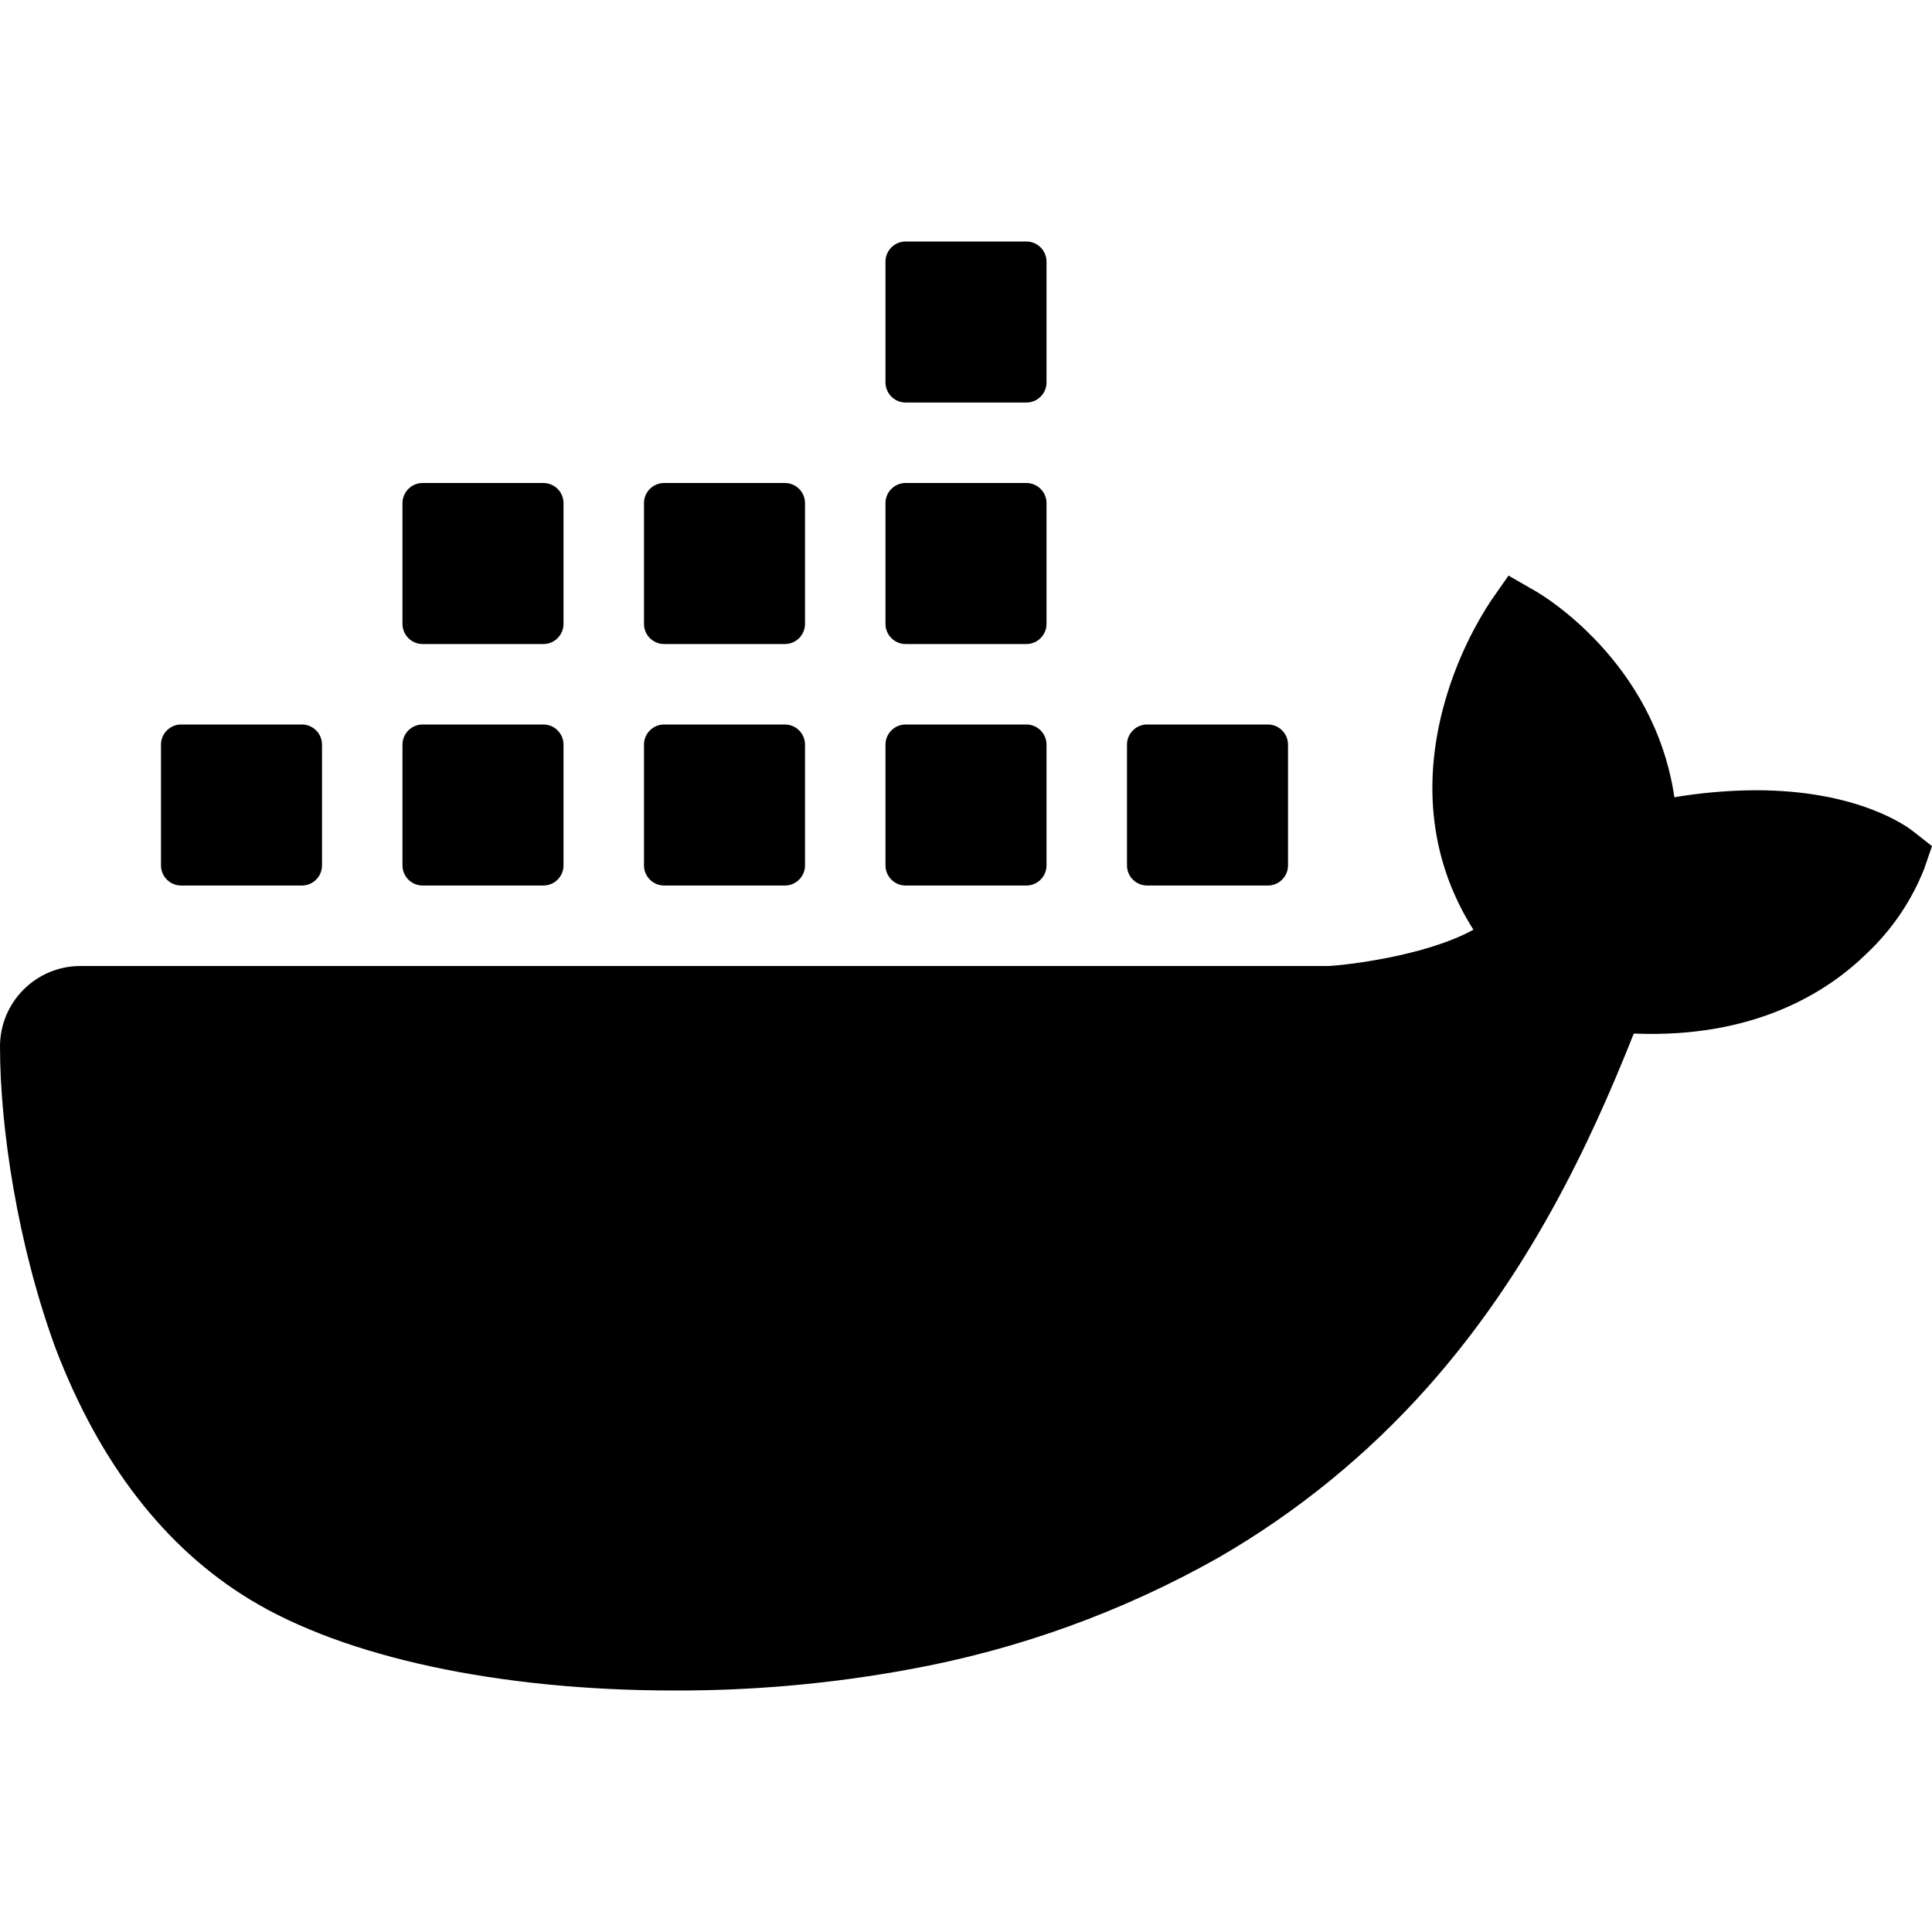
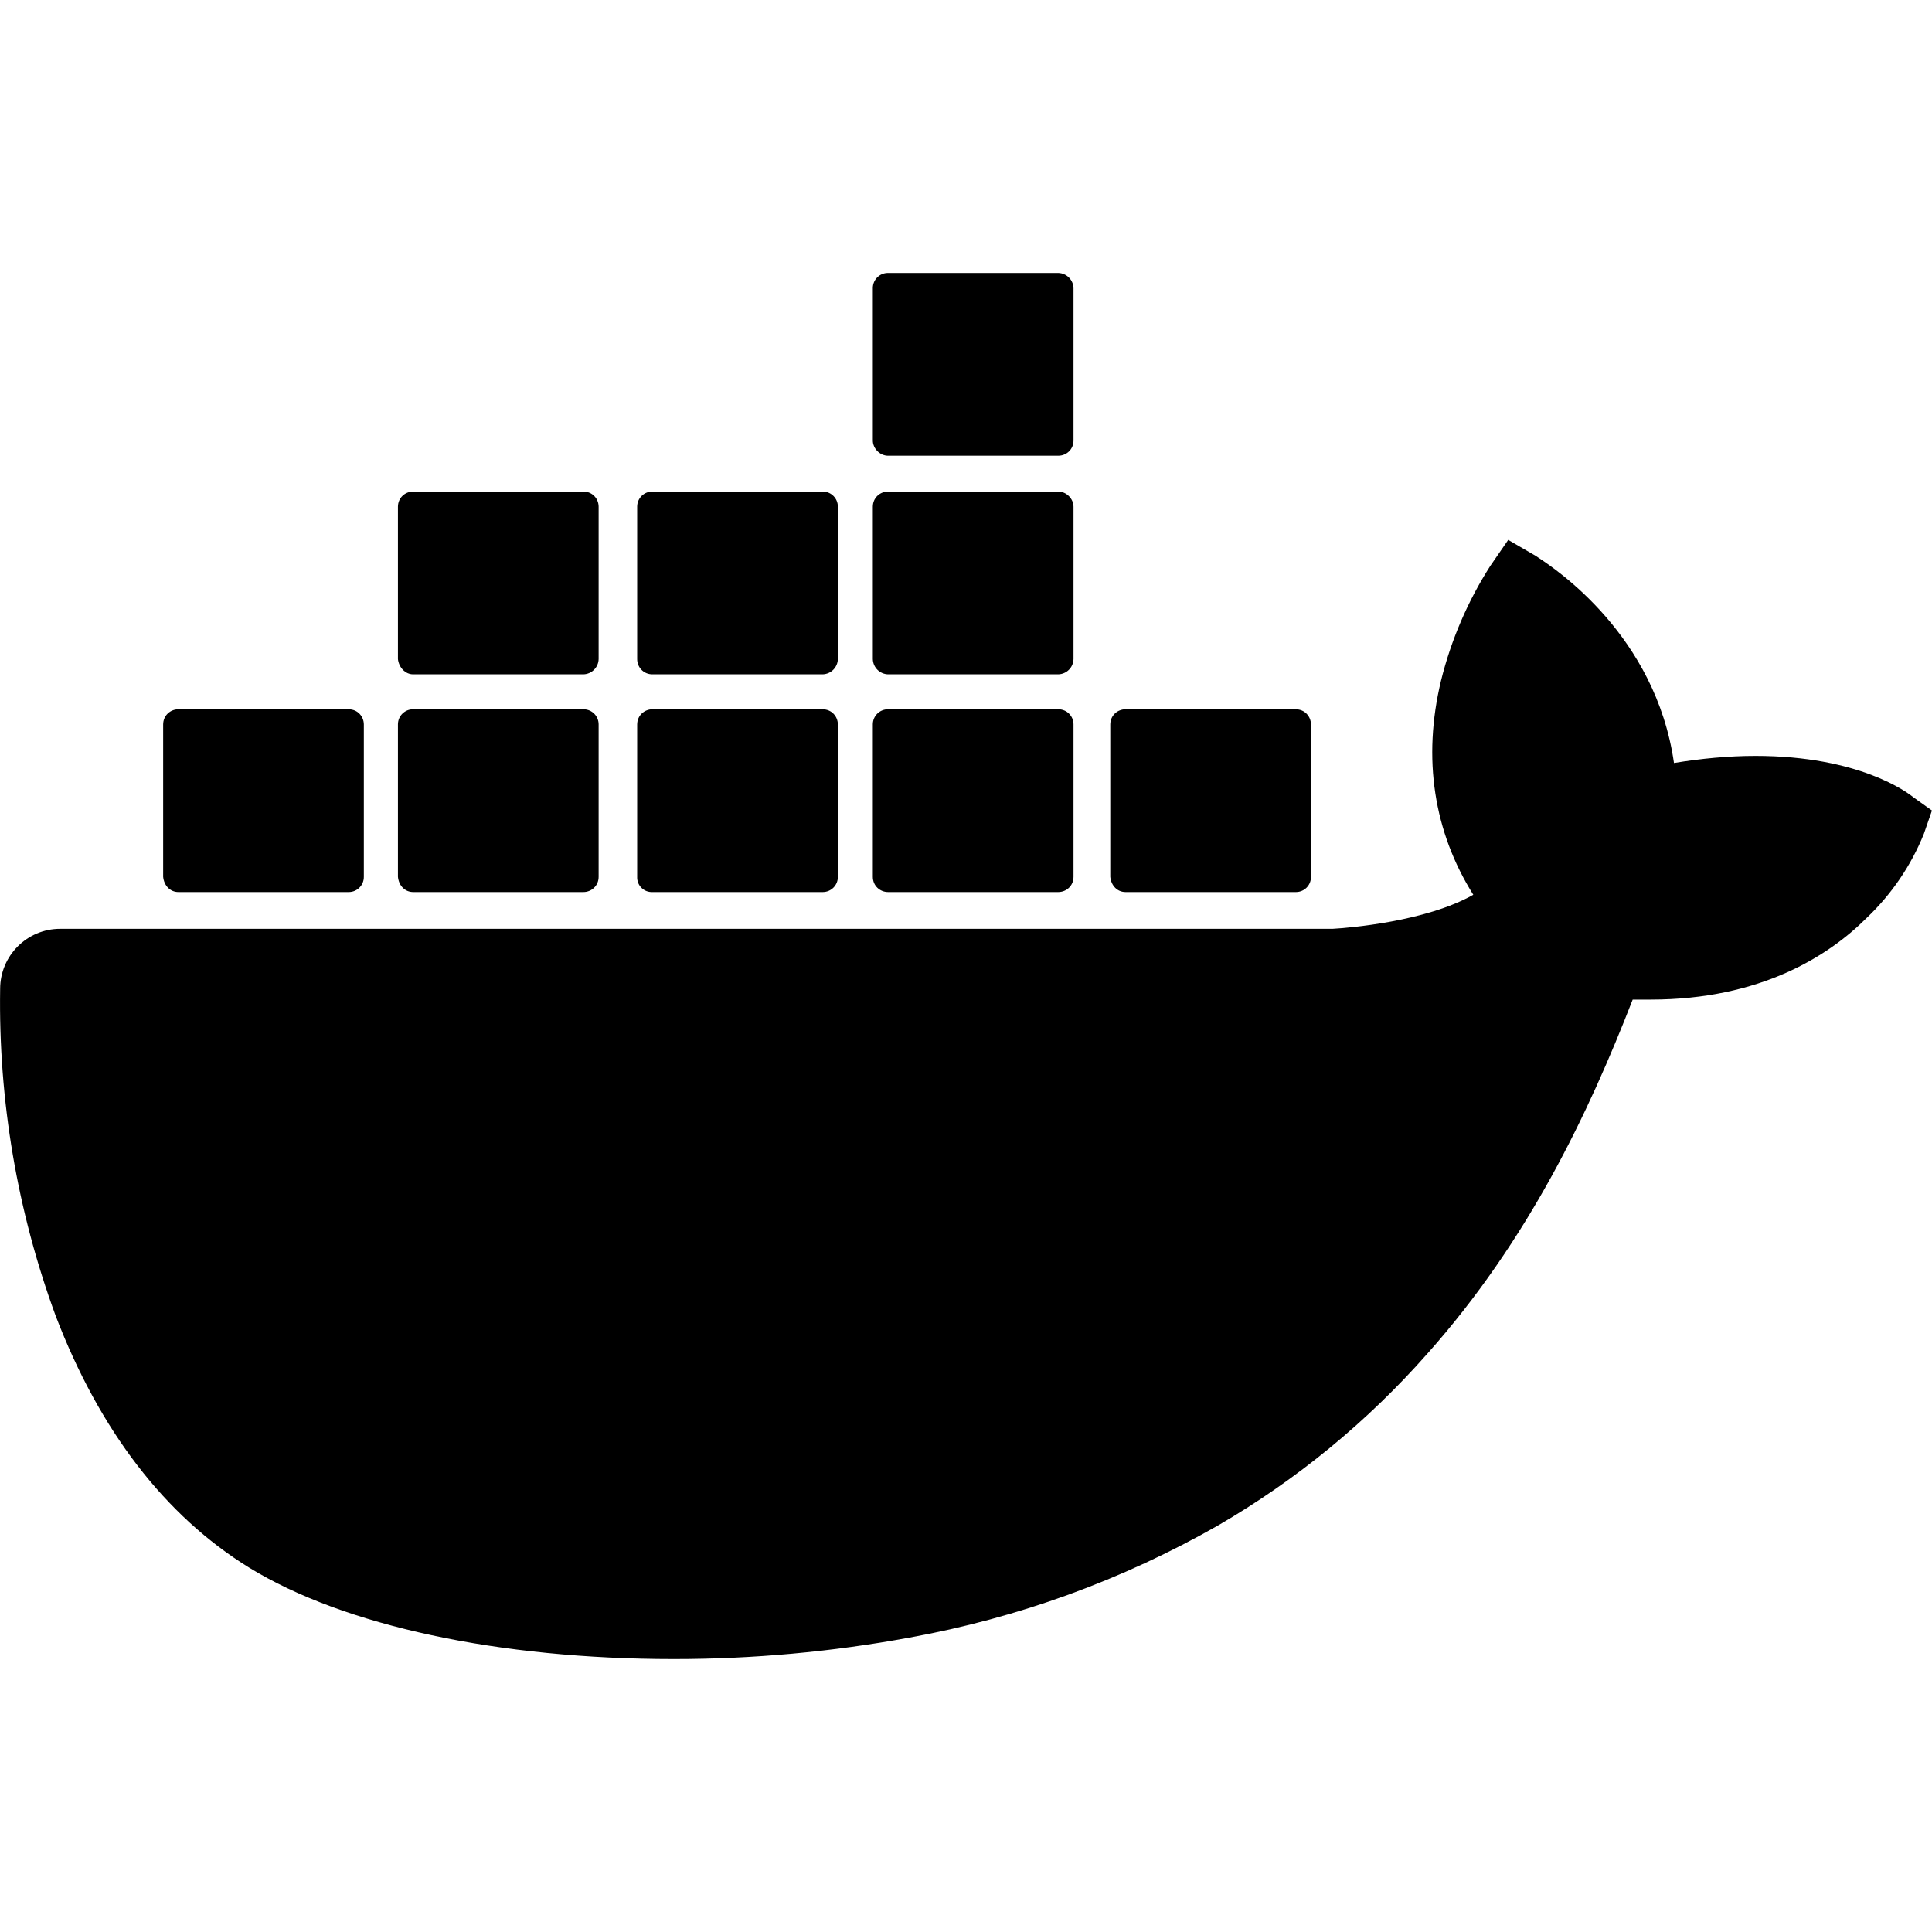
<svg xmlns="http://www.w3.org/2000/svg" xml:space="preserve" viewBox="0 0 40 40">
-   <path fill="#000" d="M18.75 5a.417.417 0 0 0-.417.417v2.5c0 .23.187.417.417.417h2.5c.23 0 .417-.187.417-.417v-2.5A.417.417 0 0 0 21.25 5h-2.5zm-10 5a.417.417 0 0 0-.417.417v2.5c0 .23.187.417.417.417h2.5c.23 0 .417-.187.417-.417v-2.5A.417.417 0 0 0 11.25 10h-2.5zm5 0a.417.417 0 0 0-.417.417v2.5c0 .23.187.417.417.417h2.5c.23 0 .417-.187.417-.417v-2.5A.417.417 0 0 0 16.25 10h-2.5zm5 0a.417.417 0 0 0-.417.417v2.5c0 .23.187.417.417.417h2.5c.23 0 .417-.187.417-.417v-2.5A.417.417 0 0 0 21.25 10h-2.5zm12.482 1.917-.378.542a7.664 7.664 0 0 0-1.019 2.373c-.382 1.611-.151 3.123.67 4.416-.992.551-2.684.74-3.006.752H1.667C.746 20 0 20.746 0 21.667c0 1.667.361 4.104 1.156 6.263.908 2.37 2.259 4.116 4.015 5.184C7.139 34.314 10.337 35 13.963 35a26.397 26.397 0 0 0 4.883-.441 20.452 20.452 0 0 0 6.372-2.305 17.51 17.51 0 0 0 4.349-3.545c2.087-2.353 3.331-4.975 4.256-7.303.004-.003.007-.003.011-.007 2.498.101 4.009-.864 4.824-1.667a4.865 4.865 0 0 0 1.178-1.738l.164-.476-.394-.309c-.108-.086-1.121-.848-3.257-.848-.564.003-1.127.052-1.683.145-.413-2.821-2.755-4.198-2.86-4.259l-.574-.33zM3.75 15a.417.417 0 0 0-.417.417v2.5c0 .23.187.417.417.417h2.5c.23 0 .417-.187.417-.417v-2.5A.417.417 0 0 0 6.25 15h-2.5zm5 0a.417.417 0 0 0-.417.417v2.5c0 .23.187.417.417.417h2.5c.23 0 .417-.187.417-.417v-2.5A.417.417 0 0 0 11.25 15h-2.5zm5 0a.417.417 0 0 0-.417.417v2.5c0 .23.187.417.417.417h2.5c.23 0 .417-.187.417-.417v-2.5A.417.417 0 0 0 16.25 15h-2.5zm5 0a.417.417 0 0 0-.417.417v2.5c0 .23.187.417.417.417h2.5c.23 0 .417-.187.417-.417v-2.5A.417.417 0 0 0 21.25 15h-2.5zm5 0a.417.417 0 0 0-.417.417v2.5c0 .23.187.417.417.417h2.5c.23 0 .417-.187.417-.417v-2.5A.417.417 0 0 0 26.25 15h-2.5z" />
+   <path fill="#000" fill-rule="evenodd" clip-rule="evenodd" d="M18.386 9.435h3.525c.167 0 .315-.13.315-.315V5.966a.324.324 0 0 0-.315-.315h-3.525a.312.312 0 0 0-.315.309v3.16c0 .166.148.315.315.315zm-6.307 4.526H8.554c-.167 0-.297-.148-.315-.315v-3.154c0-.186.148-.315.315-.315h3.525c.186 0 .315.148.315.315v3.154a.324.324 0 0 1-.315.315zm24.265 1.689c2.152 0 3.154.761 3.265.853l.39.278-.167.482a4.955 4.955 0 0 1-1.187 1.744c-.779.779-2.189 1.688-4.471 1.688h-.371c-.909 2.338-2.152 4.972-4.248 7.328a17.476 17.476 0 0 1-4.341 3.562 20.13 20.13 0 0 1-6.382 2.319 26.974 26.974 0 0 1-4.879.445c-3.618 0-6.827-.686-8.793-1.892-1.744-1.076-3.098-2.838-4.007-5.213a18.765 18.765 0 0 1-1.15-6.771c0-.686.557-1.243 1.243-1.243H27.59c.334-.019 1.929-.148 2.913-.705-.816-1.299-1.057-2.82-.668-4.434a7.956 7.956 0 0 1 1.02-2.375l.371-.538.575.334a.776.776 0 0 0 .047.032c.35.231 2.429 1.603 2.81 4.253.555-.092 1.13-.147 1.686-.147zM7.218 18.469H3.693c-.167 0-.297-.13-.315-.315V15c0-.186.148-.315.315-.315h3.525c.186 0 .315.148.315.315v3.154a.312.312 0 0 1-.309.315h-.006zm1.336 0h3.525c.167 0 .315-.13.315-.315V15a.312.312 0 0 0-.309-.315H8.554a.312.312 0 0 0-.315.309v3.16c.018.186.148.315.315.315zm8.478 0h-3.525a.302.302 0 0 1-.315-.288V15c0-.186.148-.315.315-.315h3.525c.186 0 .315.148.315.315v3.154a.312.312 0 0 1-.309.315h-.006zm1.354 0h3.525c.167 0 .315-.13.315-.315V15a.312.312 0 0 0-.309-.315h-3.531a.312.312 0 0 0-.315.309v3.16c0 .186.148.315.315.315zm-4.879-4.508h3.525a.324.324 0 0 0 .315-.315v-3.154a.312.312 0 0 0-.309-.315h-3.531a.312.312 0 0 0-.315.309v3.16c0 .167.13.315.315.315zm8.404 0h-3.525a.324.324 0 0 1-.315-.315v-3.154c0-.186.148-.315.315-.315h3.525c.167 0 .315.148.315.315v3.154a.324.324 0 0 1-.315.315zm4.916 4.508h-3.525c-.167 0-.297-.13-.315-.315V15c0-.186.148-.315.315-.315h3.525c.186 0 .315.148.315.315v3.154a.31.31 0 0 1-.307.315h-.008z" />
</svg>
